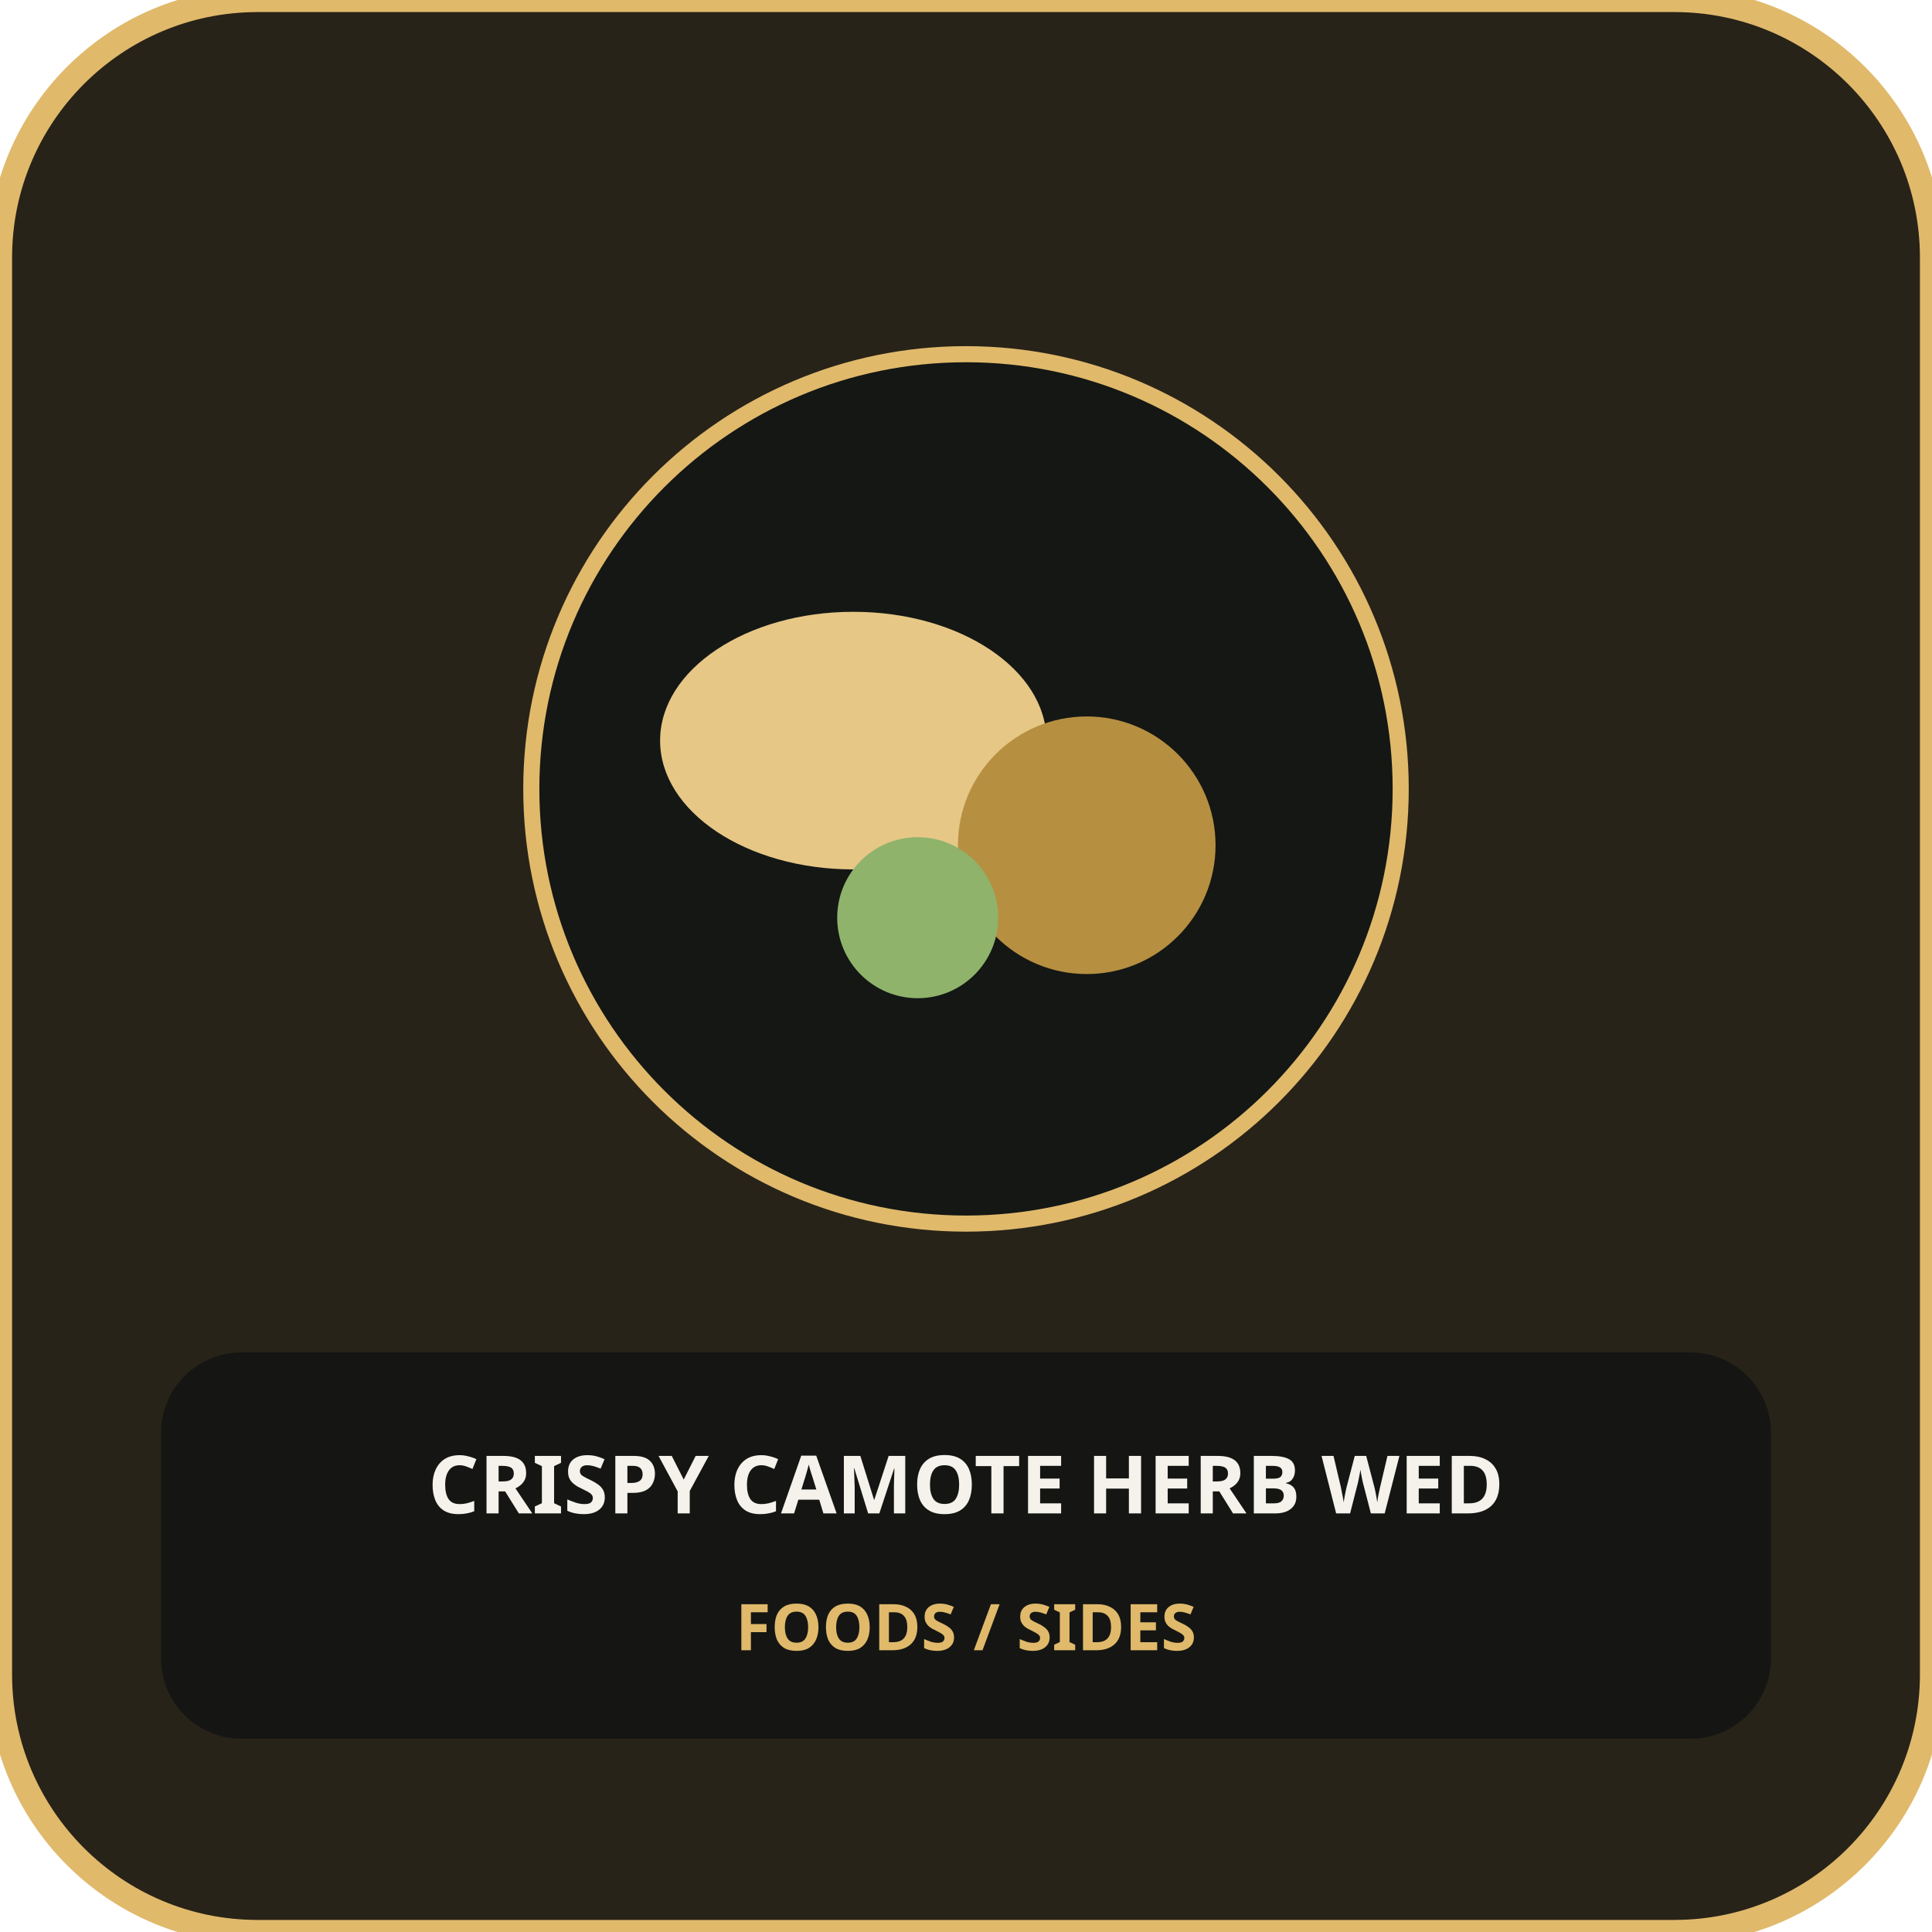
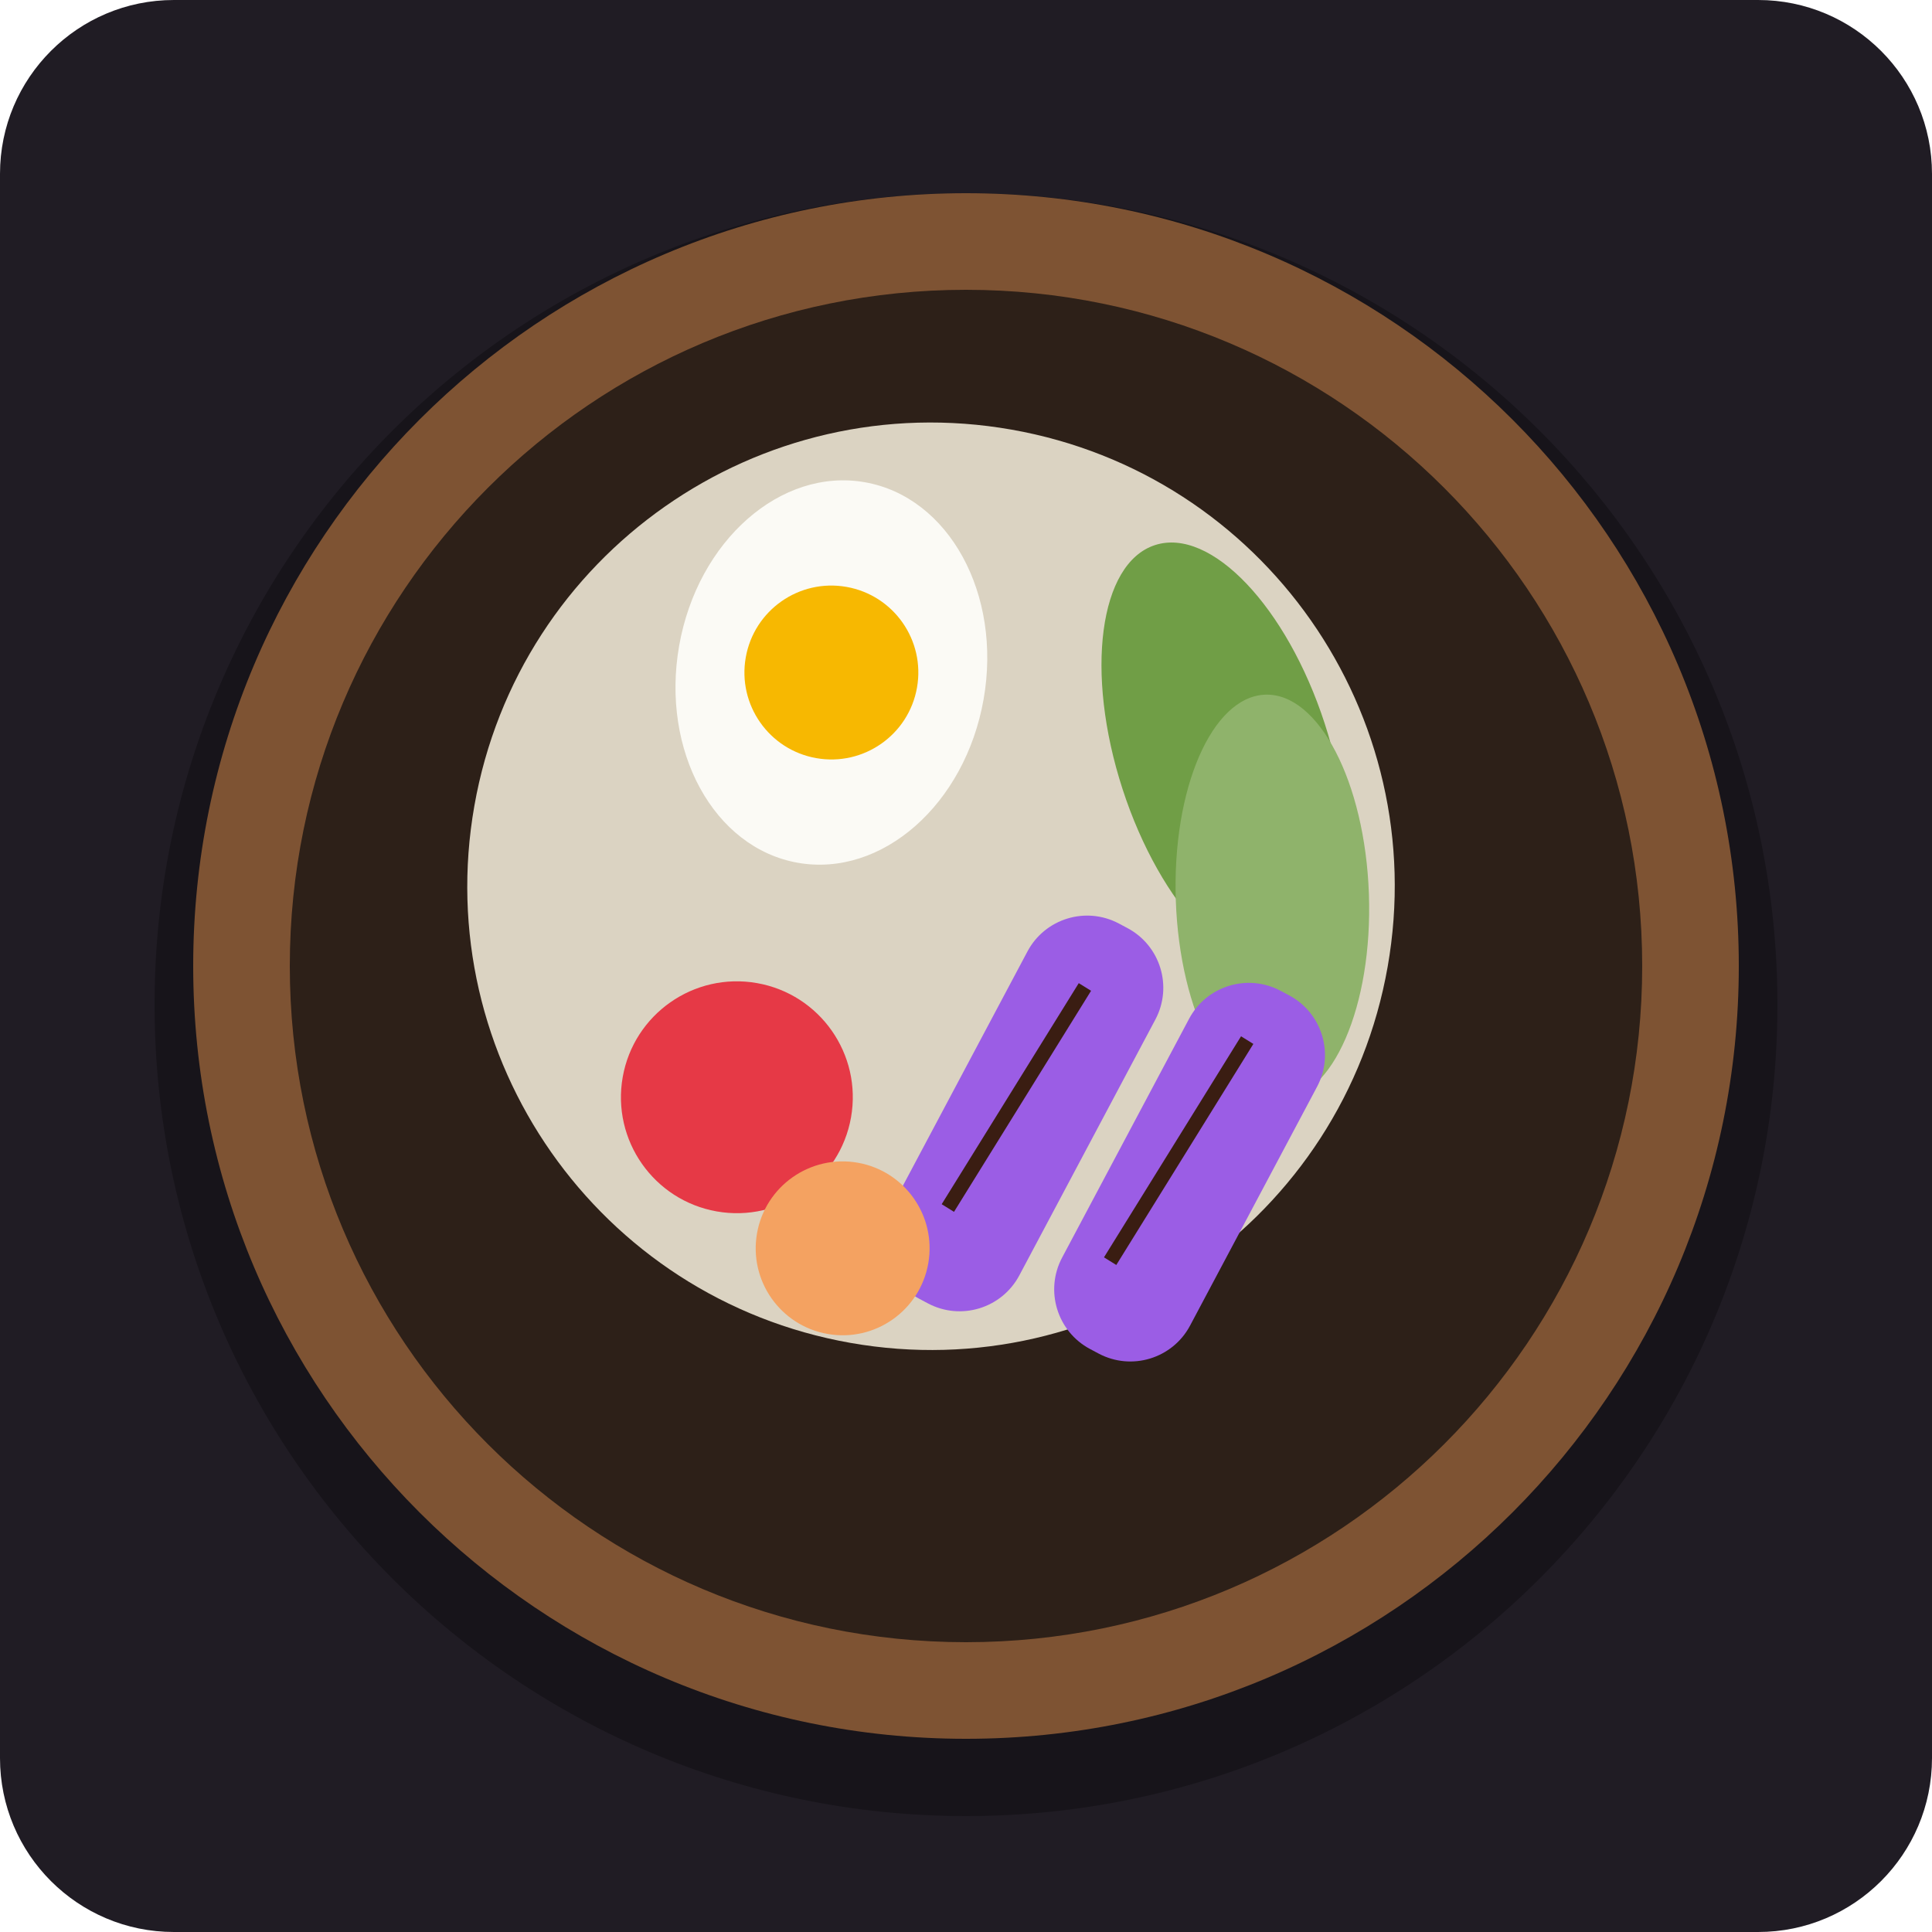
- <svg xmlns="http://www.w3.org/2000/svg" viewBox="0 0 240 240" width="240" height="240">
-   <rect width="240" height="240" rx="32" fill="#282318" stroke="#E0B96B" stroke-width="3" />
-   <circle cx="120" cy="98" r="54" fill="#141714" stroke="#E0B96B" stroke-width="2" />
-   <ellipse cx="106" cy="92" rx="24" ry="16" fill="#E6C786" />
-   <circle cx="135" cy="105" r="16" fill="#B68F40" />
-   <circle cx="114" cy="114" r="10" fill="#8FB36B" />
-   <rect x="20" y="168" width="200" height="48" rx="10" fill="#121412" opacity="0.88" />
-   <text x="120" y="188" text-anchor="middle" fill="#F4F2EA" font-family="sans-serif" font-size="10" font-weight="700">CRISPY CAMOTE HERB WED</text>
-   <text x="120" y="205" text-anchor="middle" fill="#E0B96B" font-family="sans-serif" font-size="8" font-weight="600">FOODS / SIDES</text>
+ <svg xmlns="http://www.w3.org/2000/svg" viewBox="0 0 400 400">
+   <rect width="400" height="400" rx="36" fill="#201C24" />
+   <circle cx="200" cy="208" r="168" fill="#000000" fill-opacity="0.28" />
+   <circle cx="200" cy="200" r="160" fill="#7E5333" />
+   <circle cx="200" cy="200" r="140" fill="#2D2018" />
+   <g transform="rotate(100 200 200)">
+     <circle cx="185" cy="210" r="96" fill="#E9E2D0" fill-opacity="0.92" />
+     <ellipse cx="148" cy="155" rx="46" ry="22" fill="#709E46" transform="rotate(-28 148 155)" />
+     <ellipse cx="175" cy="140" rx="42" ry="20" fill="#8FB36B" transform="rotate(-12 175 140)" />
+     <rect x="192" y="132" width="84" height="30" rx="14" fill="#9B5DE5" transform="rotate(18 234 147)" />
+     <rect x="184" y="168" width="88" height="30" rx="14" fill="#9B5DE5" transform="rotate(18 228 183)" />
+     <line x1="205" y1="140" x2="255" y2="160" stroke="#3A1D12" stroke-width="3" />
+     <line x1="200" y1="175" x2="250" y2="195" stroke="#3A1D12" stroke-width="3" />
+     <ellipse cx="145" cy="238" rx="40" ry="32" fill="#FBFAF5" />
+     <circle cx="145" cy="238" r="18" fill="#F7B801" />
+     <circle cx="235" cy="242" r="24" fill="#E63946" />
+     <circle cx="262" cy="215" r="18" fill="#F4A261" />
+   </g>
</svg>
